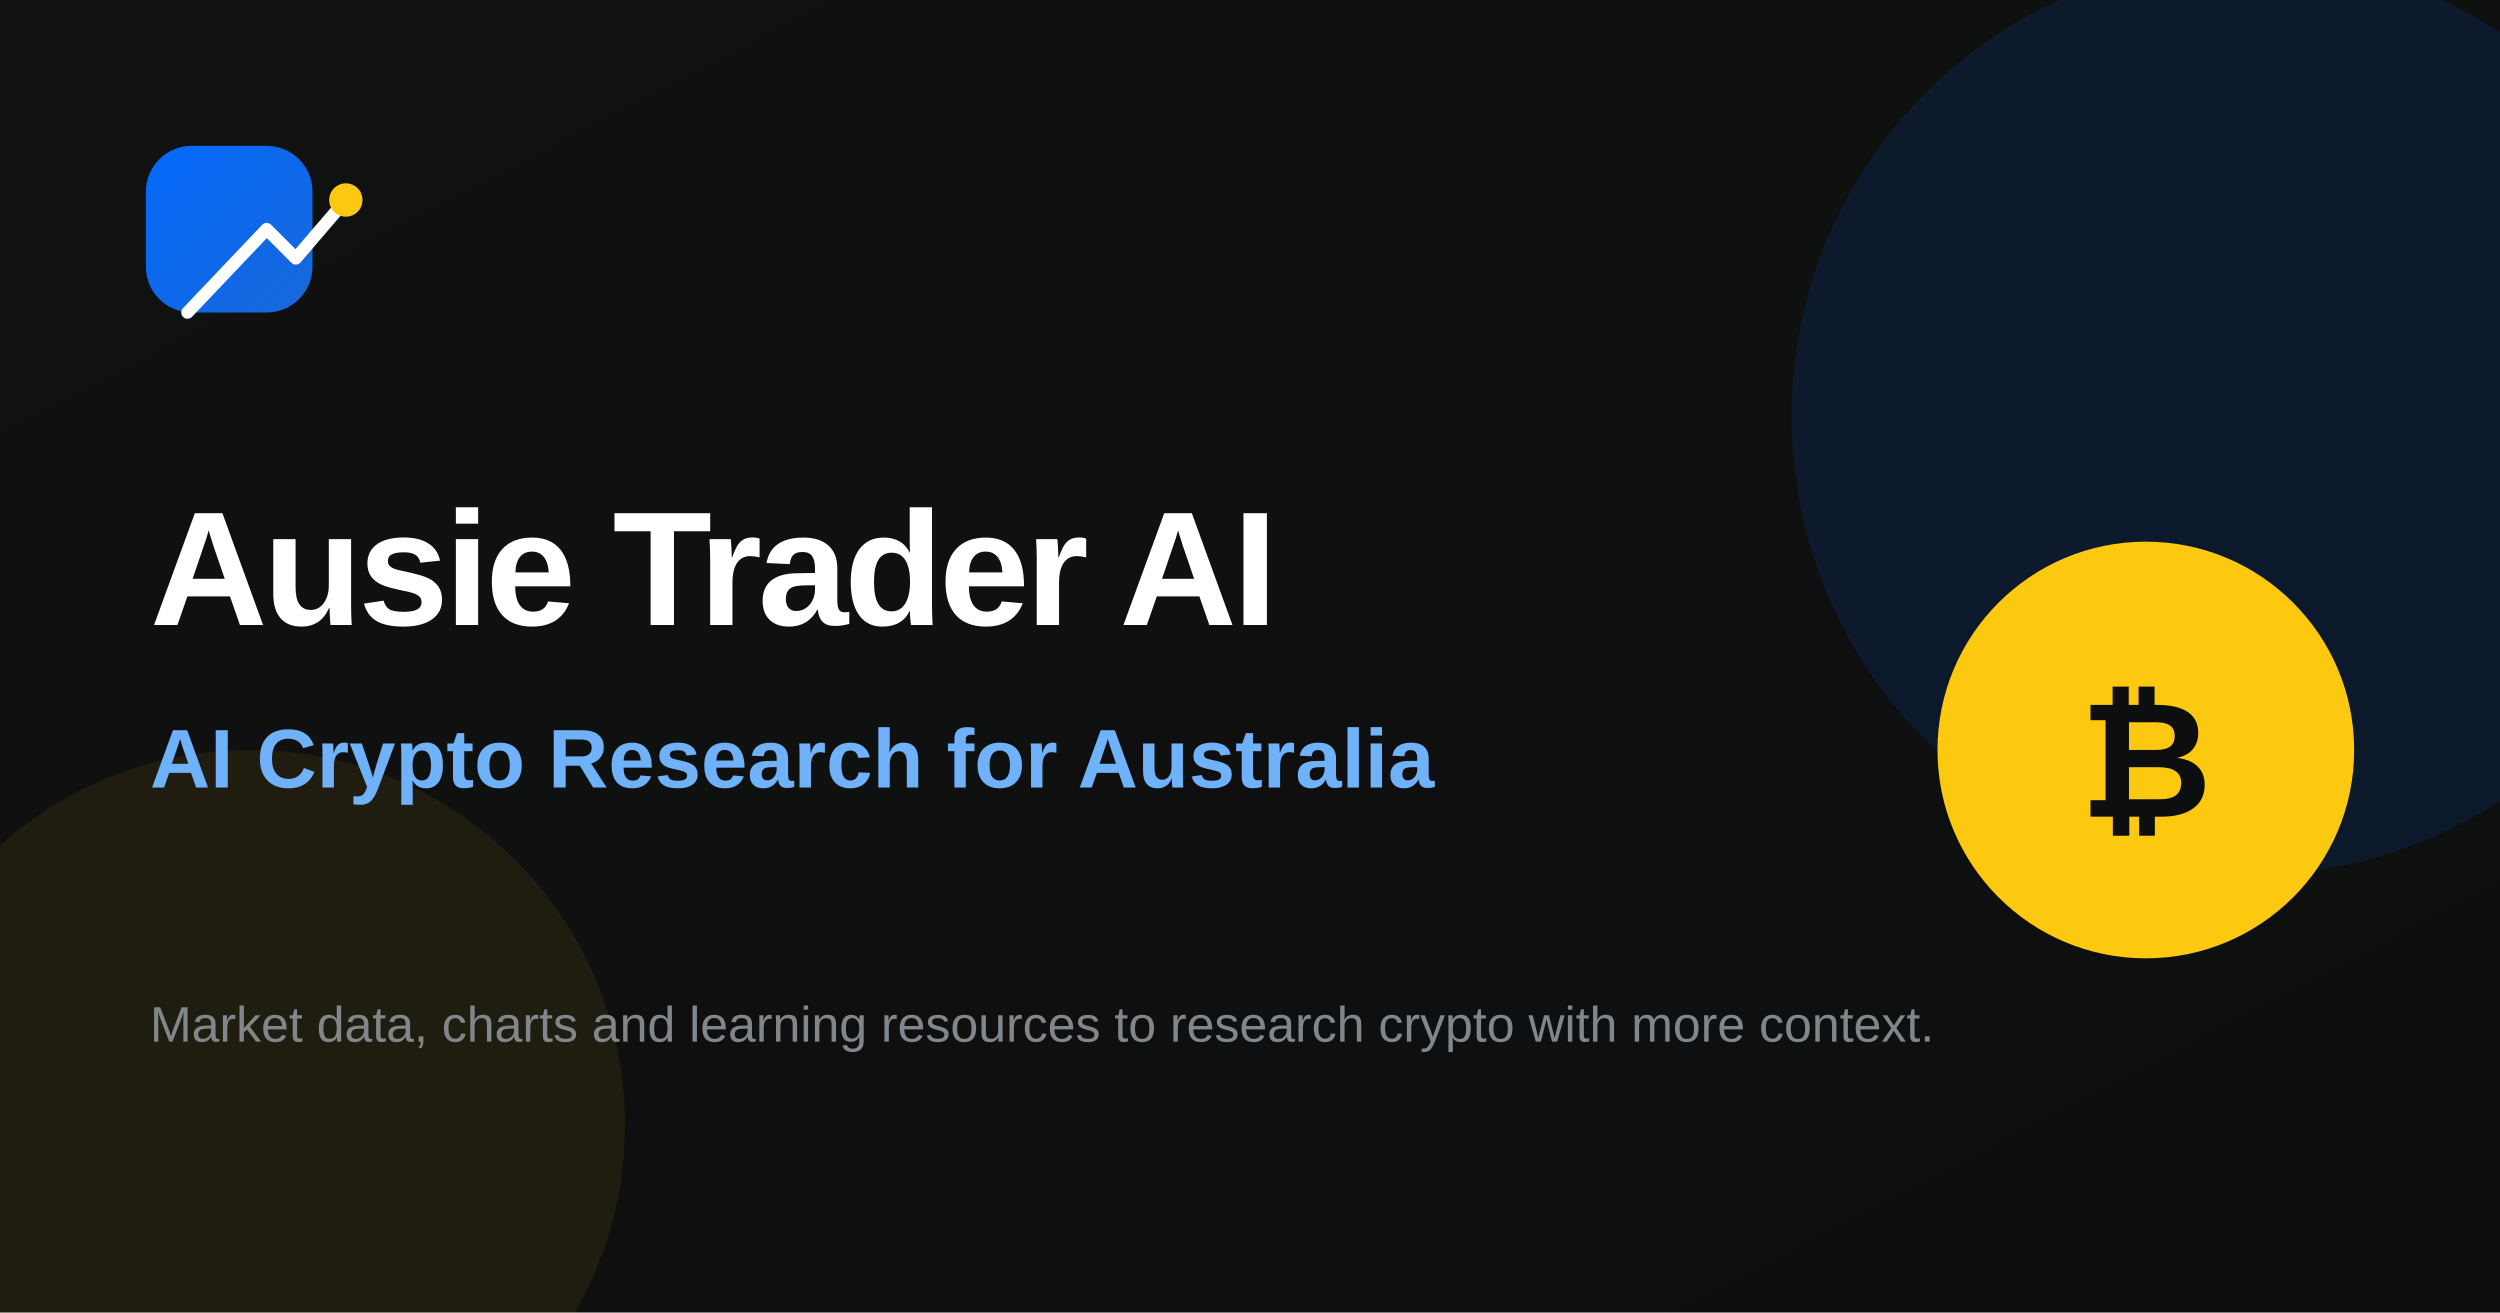
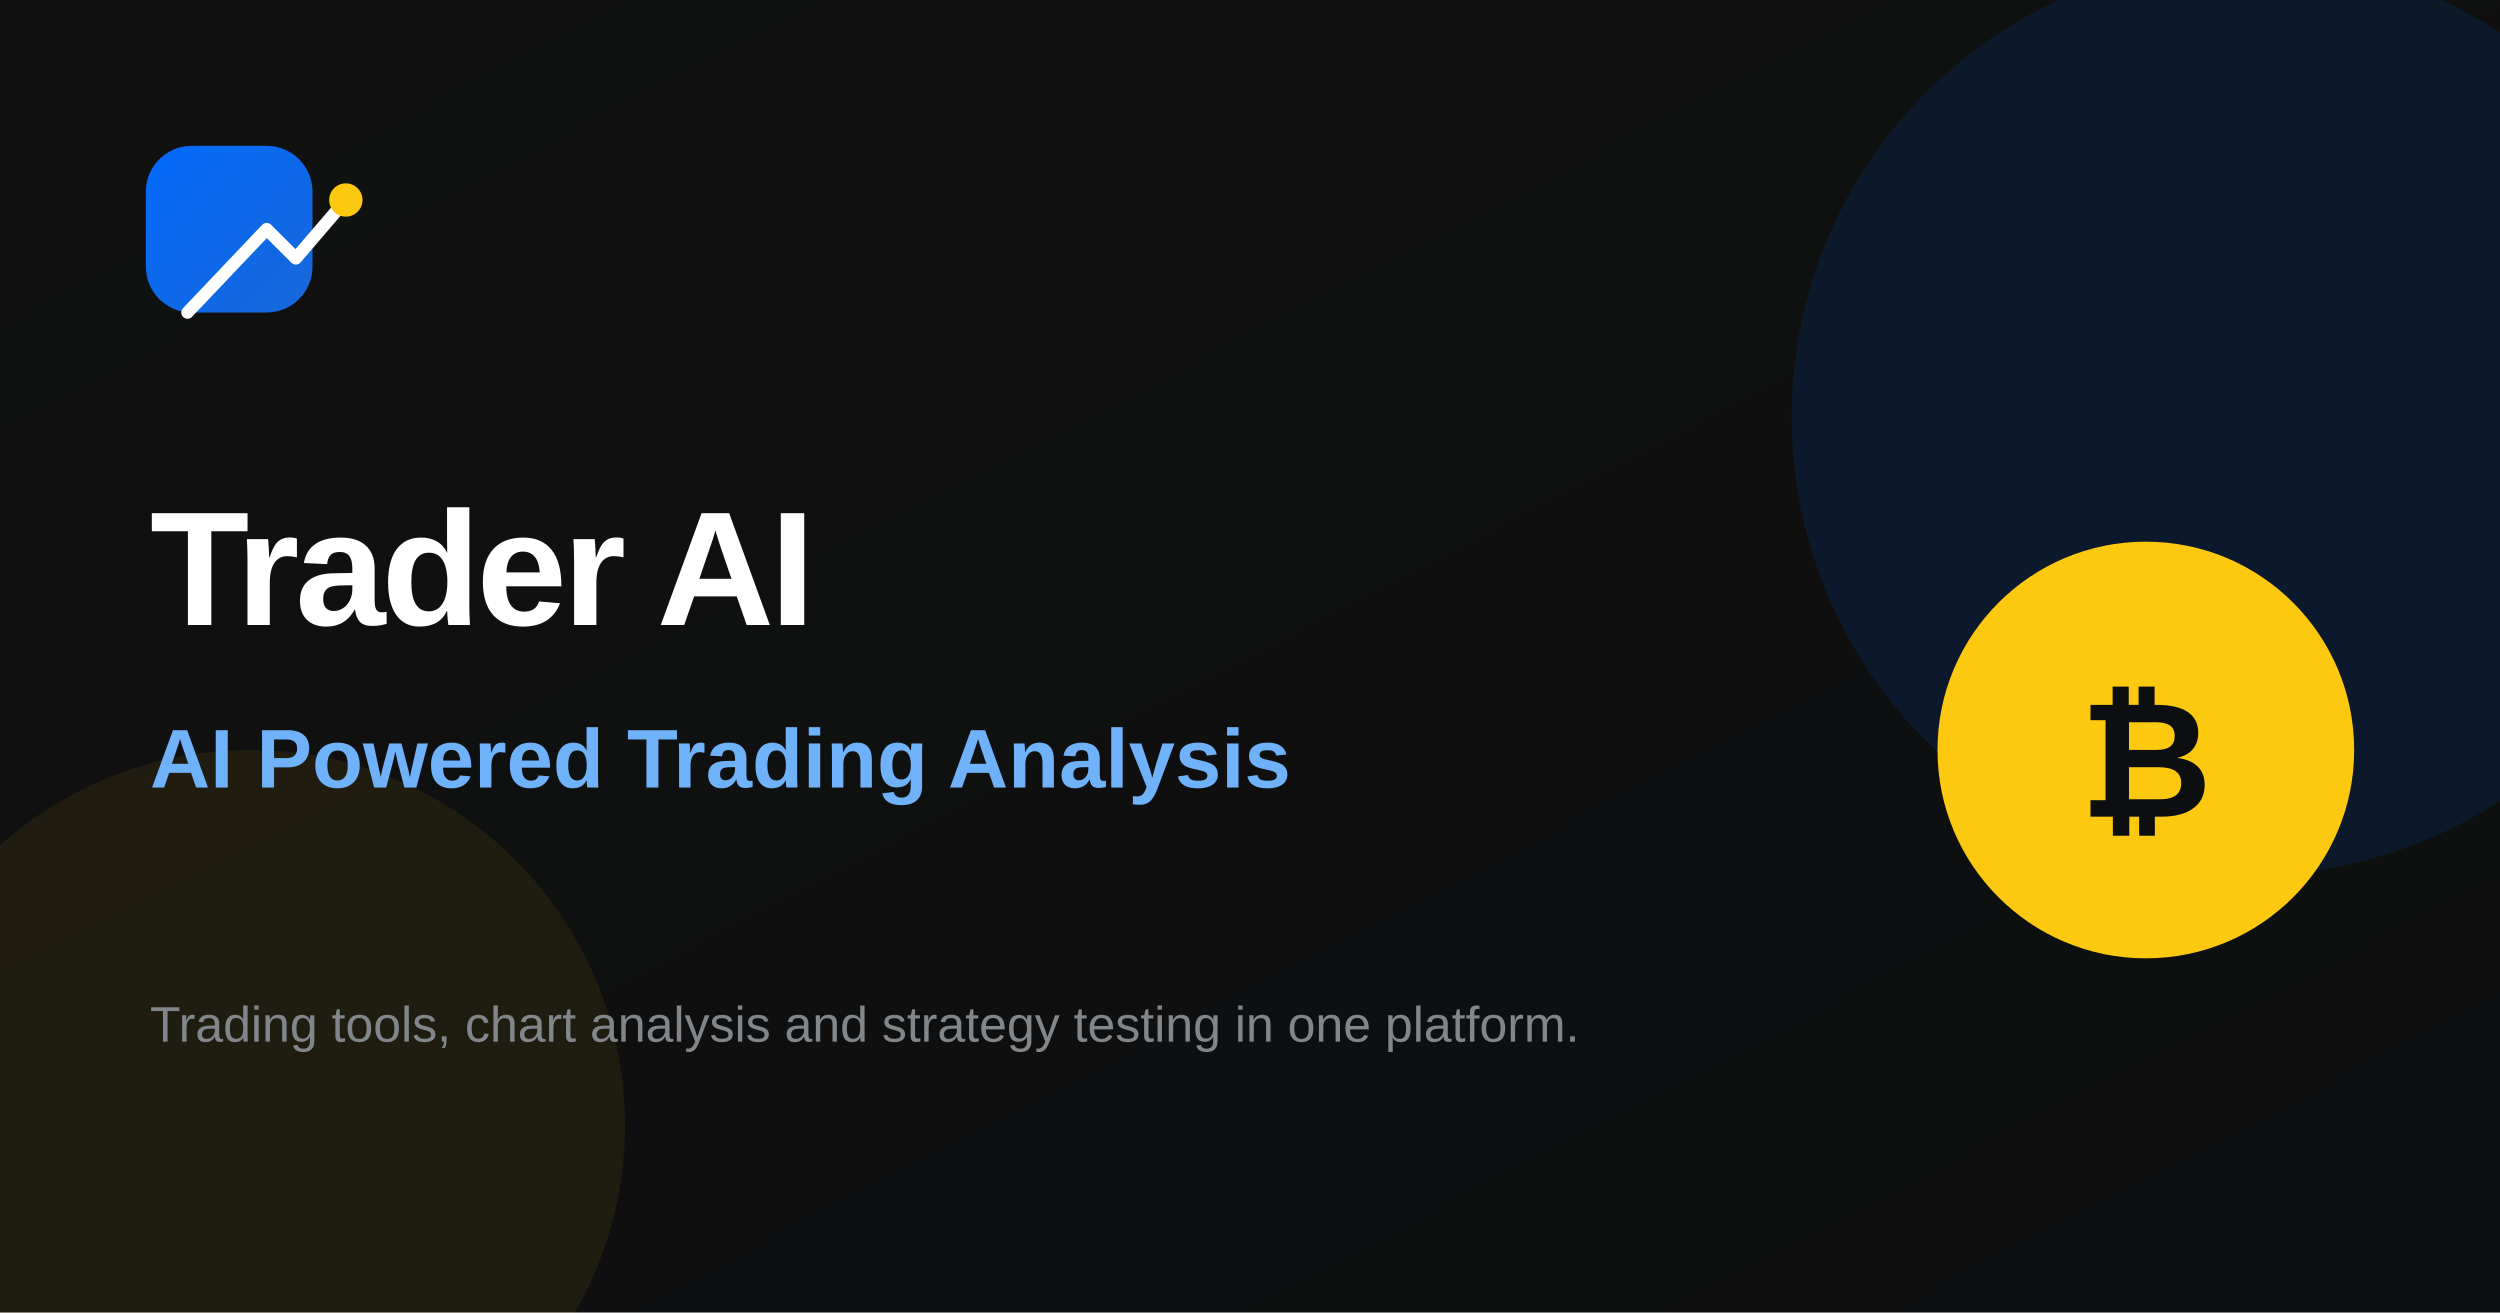
<svg xmlns="http://www.w3.org/2000/svg" width="1200" height="630" viewBox="0 0 1200 630">
  <defs>
    <linearGradient id="bg" x1="0" y1="0" x2="1" y2="1">
      <stop offset="0" stop-color="#111111" />
      <stop offset="1" stop-color="#0D0E0F" />
    </linearGradient>
    <linearGradient id="accent" x1="0" y1="0" x2="1" y2="1">
      <stop offset="0" stop-color="#0369FB" />
      <stop offset="1" stop-color="#1868D9" />
    </linearGradient>
  </defs>
  <rect width="1200" height="630" fill="url(#bg)" />
  <circle cx="1080" cy="200" r="220" fill="rgba(3,105,251,0.12)" />
  <circle cx="120" cy="540" r="180" fill="rgba(252,201,16,0.07)" />
  <rect x="70" y="70" width="80" height="80" rx="22" fill="url(#accent)" />
  <path d="M90 150 L128 110 L142 124 L166 96" fill="none" stroke="#fff" stroke-width="6" stroke-linecap="round" stroke-linejoin="round" />
  <circle cx="166" cy="96" r="8" fill="#FCC910" />
-   <text x="72" y="300" font-family="Plus Jakarta Sans, Arial, sans-serif" font-size="78" font-weight="800" fill="#ffffff" letter-spacing="-2">Ausie Trader AI</text>
-   <text x="72" y="378" font-family="Plus Jakarta Sans, Arial, sans-serif" font-size="40" font-weight="600" fill="#6FB2FA">AI Crypto Research for Australia</text>
-   <text x="72" y="500" font-family="Manrope, Arial, sans-serif" font-size="24" fill="#808689">Market data, charts and learning resources to research crypto with more context.</text>
+   <text x="72" y="300" font-family="Plus Jakarta Sans, Arial, sans-serif" font-size="78" font-weight="800" fill="#ffffff" letter-spacing="-2">Trader AI</text>
+   <text x="72" y="378" font-family="Plus Jakarta Sans, Arial, sans-serif" font-size="40" font-weight="600" fill="#6FB2FA">AI Powered Trading Analysis</text>
+   <text x="72" y="500" font-family="Manrope, Arial, sans-serif" font-size="24" fill="#808689">Trading tools, chart analysis and strategy testing in one platform.</text>
  <circle cx="1030" cy="360" r="100" fill="#FCC910" />
  <text x="1030" y="392" text-anchor="middle" font-family="Plus Jakarta Sans, Arial, sans-serif" font-size="78" font-weight="700" fill="#0D0E0F">₿</text>
</svg>
